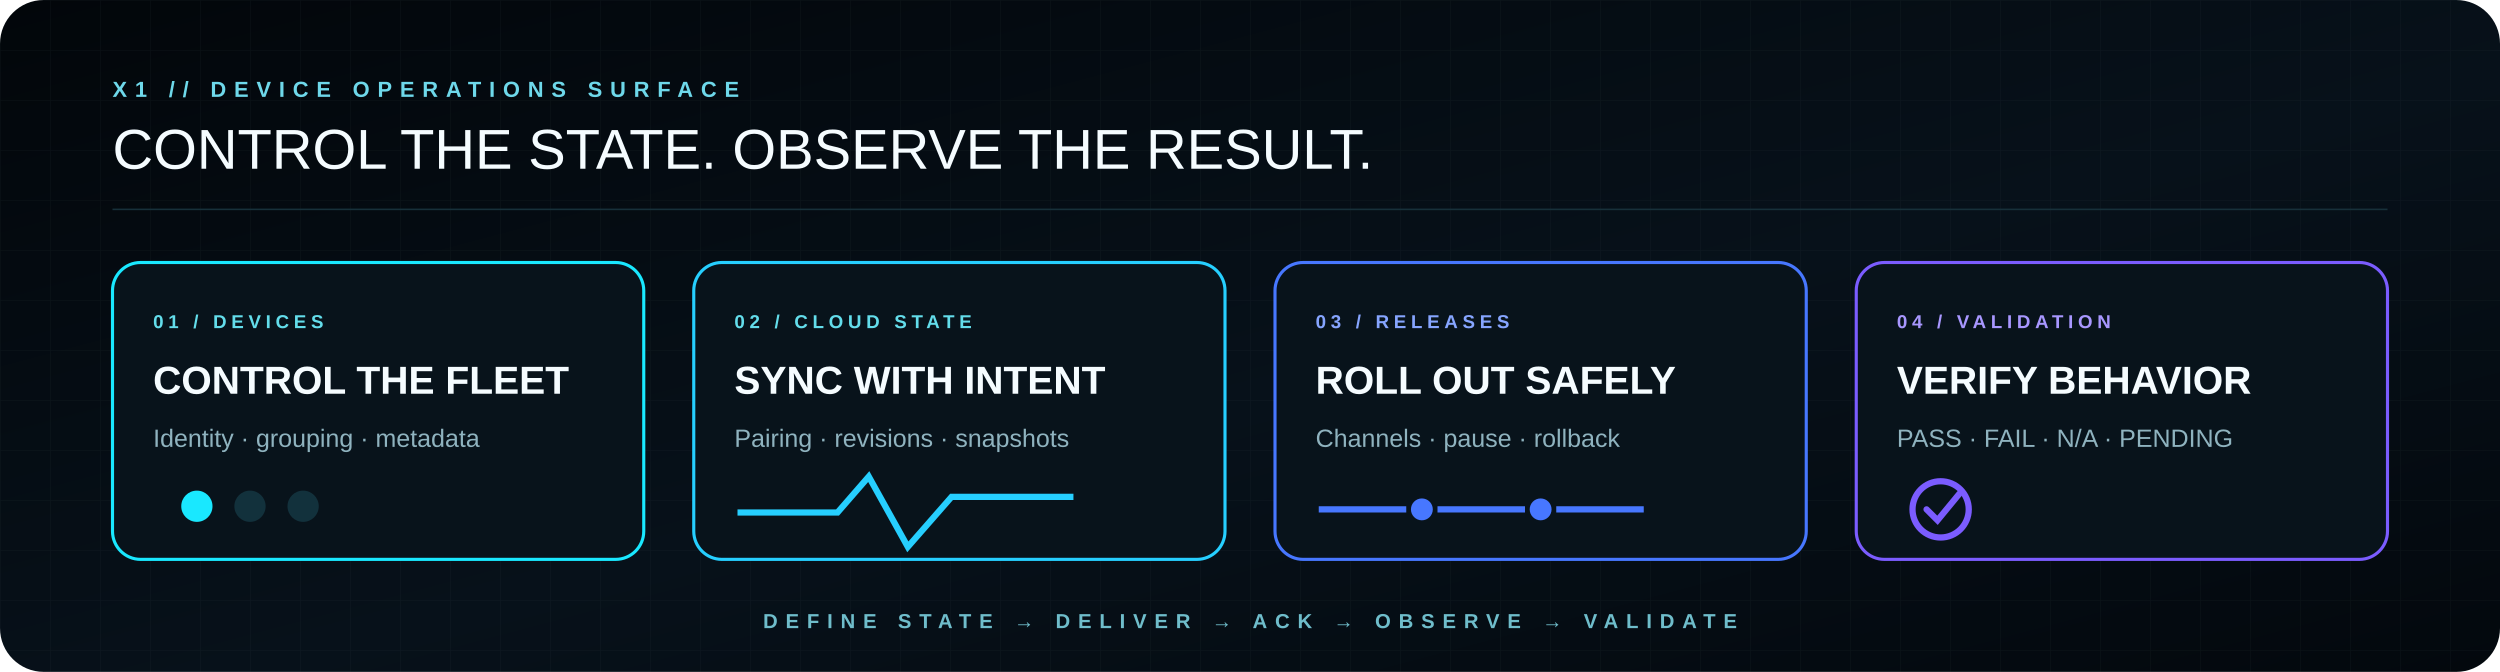
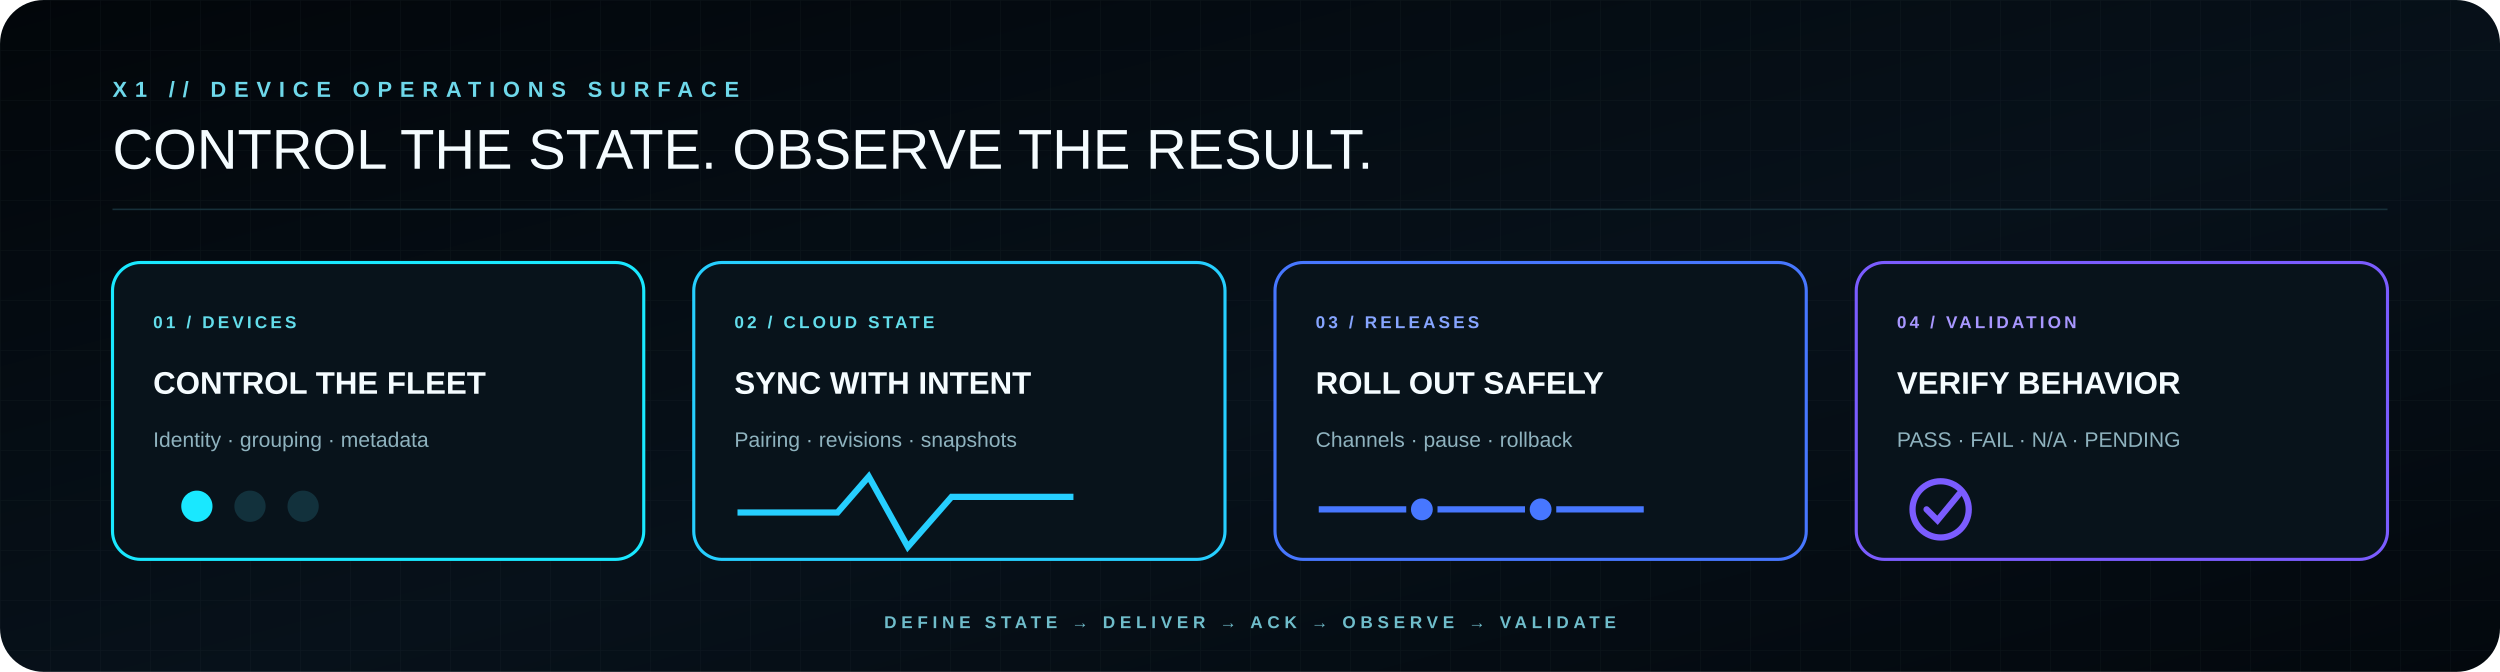
<svg xmlns="http://www.w3.org/2000/svg" width="1600" height="430" viewBox="0 0 1600 430" role="img" aria-label="X1 WAVEO capability deck">
  <defs>
    <linearGradient id="bg" x1="0" y1="0" x2="1" y2="1">
      <stop stop-color="#02060A" />
      <stop offset=".55" stop-color="#07111A" />
      <stop offset="1" stop-color="#03080D" />
    </linearGradient>
    <pattern id="grid" width="32" height="32" patternUnits="userSpaceOnUse">
      <path d="M32 0H0V32" fill="none" stroke="#8FB3BF" stroke-opacity=".045" />
    </pattern>
  </defs>
+   <style>g[font-family] &gt; g &gt; text:nth-of-type(1){font-size:11px;letter-spacing:2px}g[font-family] &gt; g &gt; text:nth-of-type(2){font-size:20px;letter-spacing:0}g[font-family] &gt; g &gt; text:nth-of-type(n+3){font-size:13.5px;letter-spacing:0}</style>
  <rect width="1600" height="430" rx="28" fill="url(#bg)" />
  <rect width="1600" height="430" rx="28" fill="url(#grid)" />
  <text x="72" y="62" font-family="Arial,Helvetica,sans-serif" font-size="14" font-weight="700" letter-spacing="5" fill="#6ED8EA">X1 // DEVICE OPERATIONS SURFACE</text>
  <text x="72" y="108" font-family="Arial Black,Arial,sans-serif" font-size="36" fill="#F5FCFF">CONTROL THE STATE. OBSERVE THE RESULT.</text>
  <path d="M72 134H1528" stroke="#17303A" />
  <g font-family="Arial,Helvetica,sans-serif">
    <g transform="translate(72 168)">
      <rect width="340" height="190" rx="18" fill="#08131B" stroke="#19E8FF" stroke-width="2" />
      <text x="26" y="42" font-size="12" font-weight="700" letter-spacing="3" fill="#63DDEB">01 / DEVICES</text>
      <text x="26" y="84" font-size="25" font-weight="800" fill="#F5FCFF">CONTROL THE FLEET</text>
      <text x="26" y="118" font-size="16" fill="#8FB3BF">Identity · grouping · metadata</text>
      <circle cx="54" cy="156" r="10" fill="#19E8FF" />
      <circle cx="88" cy="156" r="10" fill="#12313C" />
      <circle cx="122" cy="156" r="10" fill="#12313C" />
    </g>
    <g transform="translate(444 168)">
      <rect width="340" height="190" rx="18" fill="#08131B" stroke="#26CFFF" stroke-width="2" />
      <text x="26" y="42" font-size="12" font-weight="700" letter-spacing="3" fill="#63DDEB">02 / CLOUD STATE</text>
      <text x="26" y="84" font-size="25" font-weight="800" fill="#F5FCFF">SYNC WITH INTENT</text>
      <text x="26" y="118" font-size="16" fill="#8FB3BF">Pairing · revisions · snapshots</text>
      <path d="M28 160h64l20-23 25 45 28-32h78" fill="none" stroke="#26CFFF" stroke-width="4" />
    </g>
    <g transform="translate(816 168)">
      <rect width="340" height="190" rx="18" fill="#08131B" stroke="#4777FF" stroke-width="2" />
      <text x="26" y="42" font-size="12" font-weight="700" letter-spacing="3" fill="#86A5FF">03 / RELEASES</text>
      <text x="26" y="84" font-size="25" font-weight="800" fill="#F5FCFF">ROLL OUT SAFELY</text>
      <text x="26" y="118" font-size="16" fill="#8FB3BF">Channels · pause · rollback</text>
      <path d="M28 158h56M104 158h56M180 158h56" stroke="#4777FF" stroke-width="4" />
      <circle cx="94" cy="158" r="7" fill="#4777FF" />
      <circle cx="170" cy="158" r="7" fill="#4777FF" />
    </g>
    <g transform="translate(1188 168)">
      <rect width="340" height="190" rx="18" fill="#08131B" stroke="#7B5CFF" stroke-width="2" />
      <text x="26" y="42" font-size="12" font-weight="700" letter-spacing="3" fill="#A897FF">04 / VALIDATION</text>
      <text x="26" y="84" font-size="25" font-weight="800" fill="#F5FCFF">VERIFY BEHAVIOR</text>
      <text x="26" y="118" font-size="16" fill="#8FB3BF">PASS · FAIL · N/A · PENDING</text>
      <circle cx="54" cy="158" r="18" fill="none" stroke="#7B5CFF" stroke-width="4" />
      <path d="M45 158l7 7 14-17" fill="none" stroke="#7B5CFF" stroke-width="4" stroke-linecap="round" />
    </g>
  </g>
-   <text x="800" y="402" text-anchor="middle" font-family="Arial,Helvetica,sans-serif" font-size="13" font-weight="700" letter-spacing="5" fill="#6FBDCB">DEFINE STATE → DELIVER → ACK → OBSERVE → VALIDATE</text>
+   <text x="800" y="402" text-anchor="middle" font-family="Arial,Helvetica,sans-serif" font-size="11" font-weight="700" letter-spacing="3" fill="#6FBDCB">DEFINE STATE → DELIVER → ACK → OBSERVE → VALIDATE</text>
</svg>
